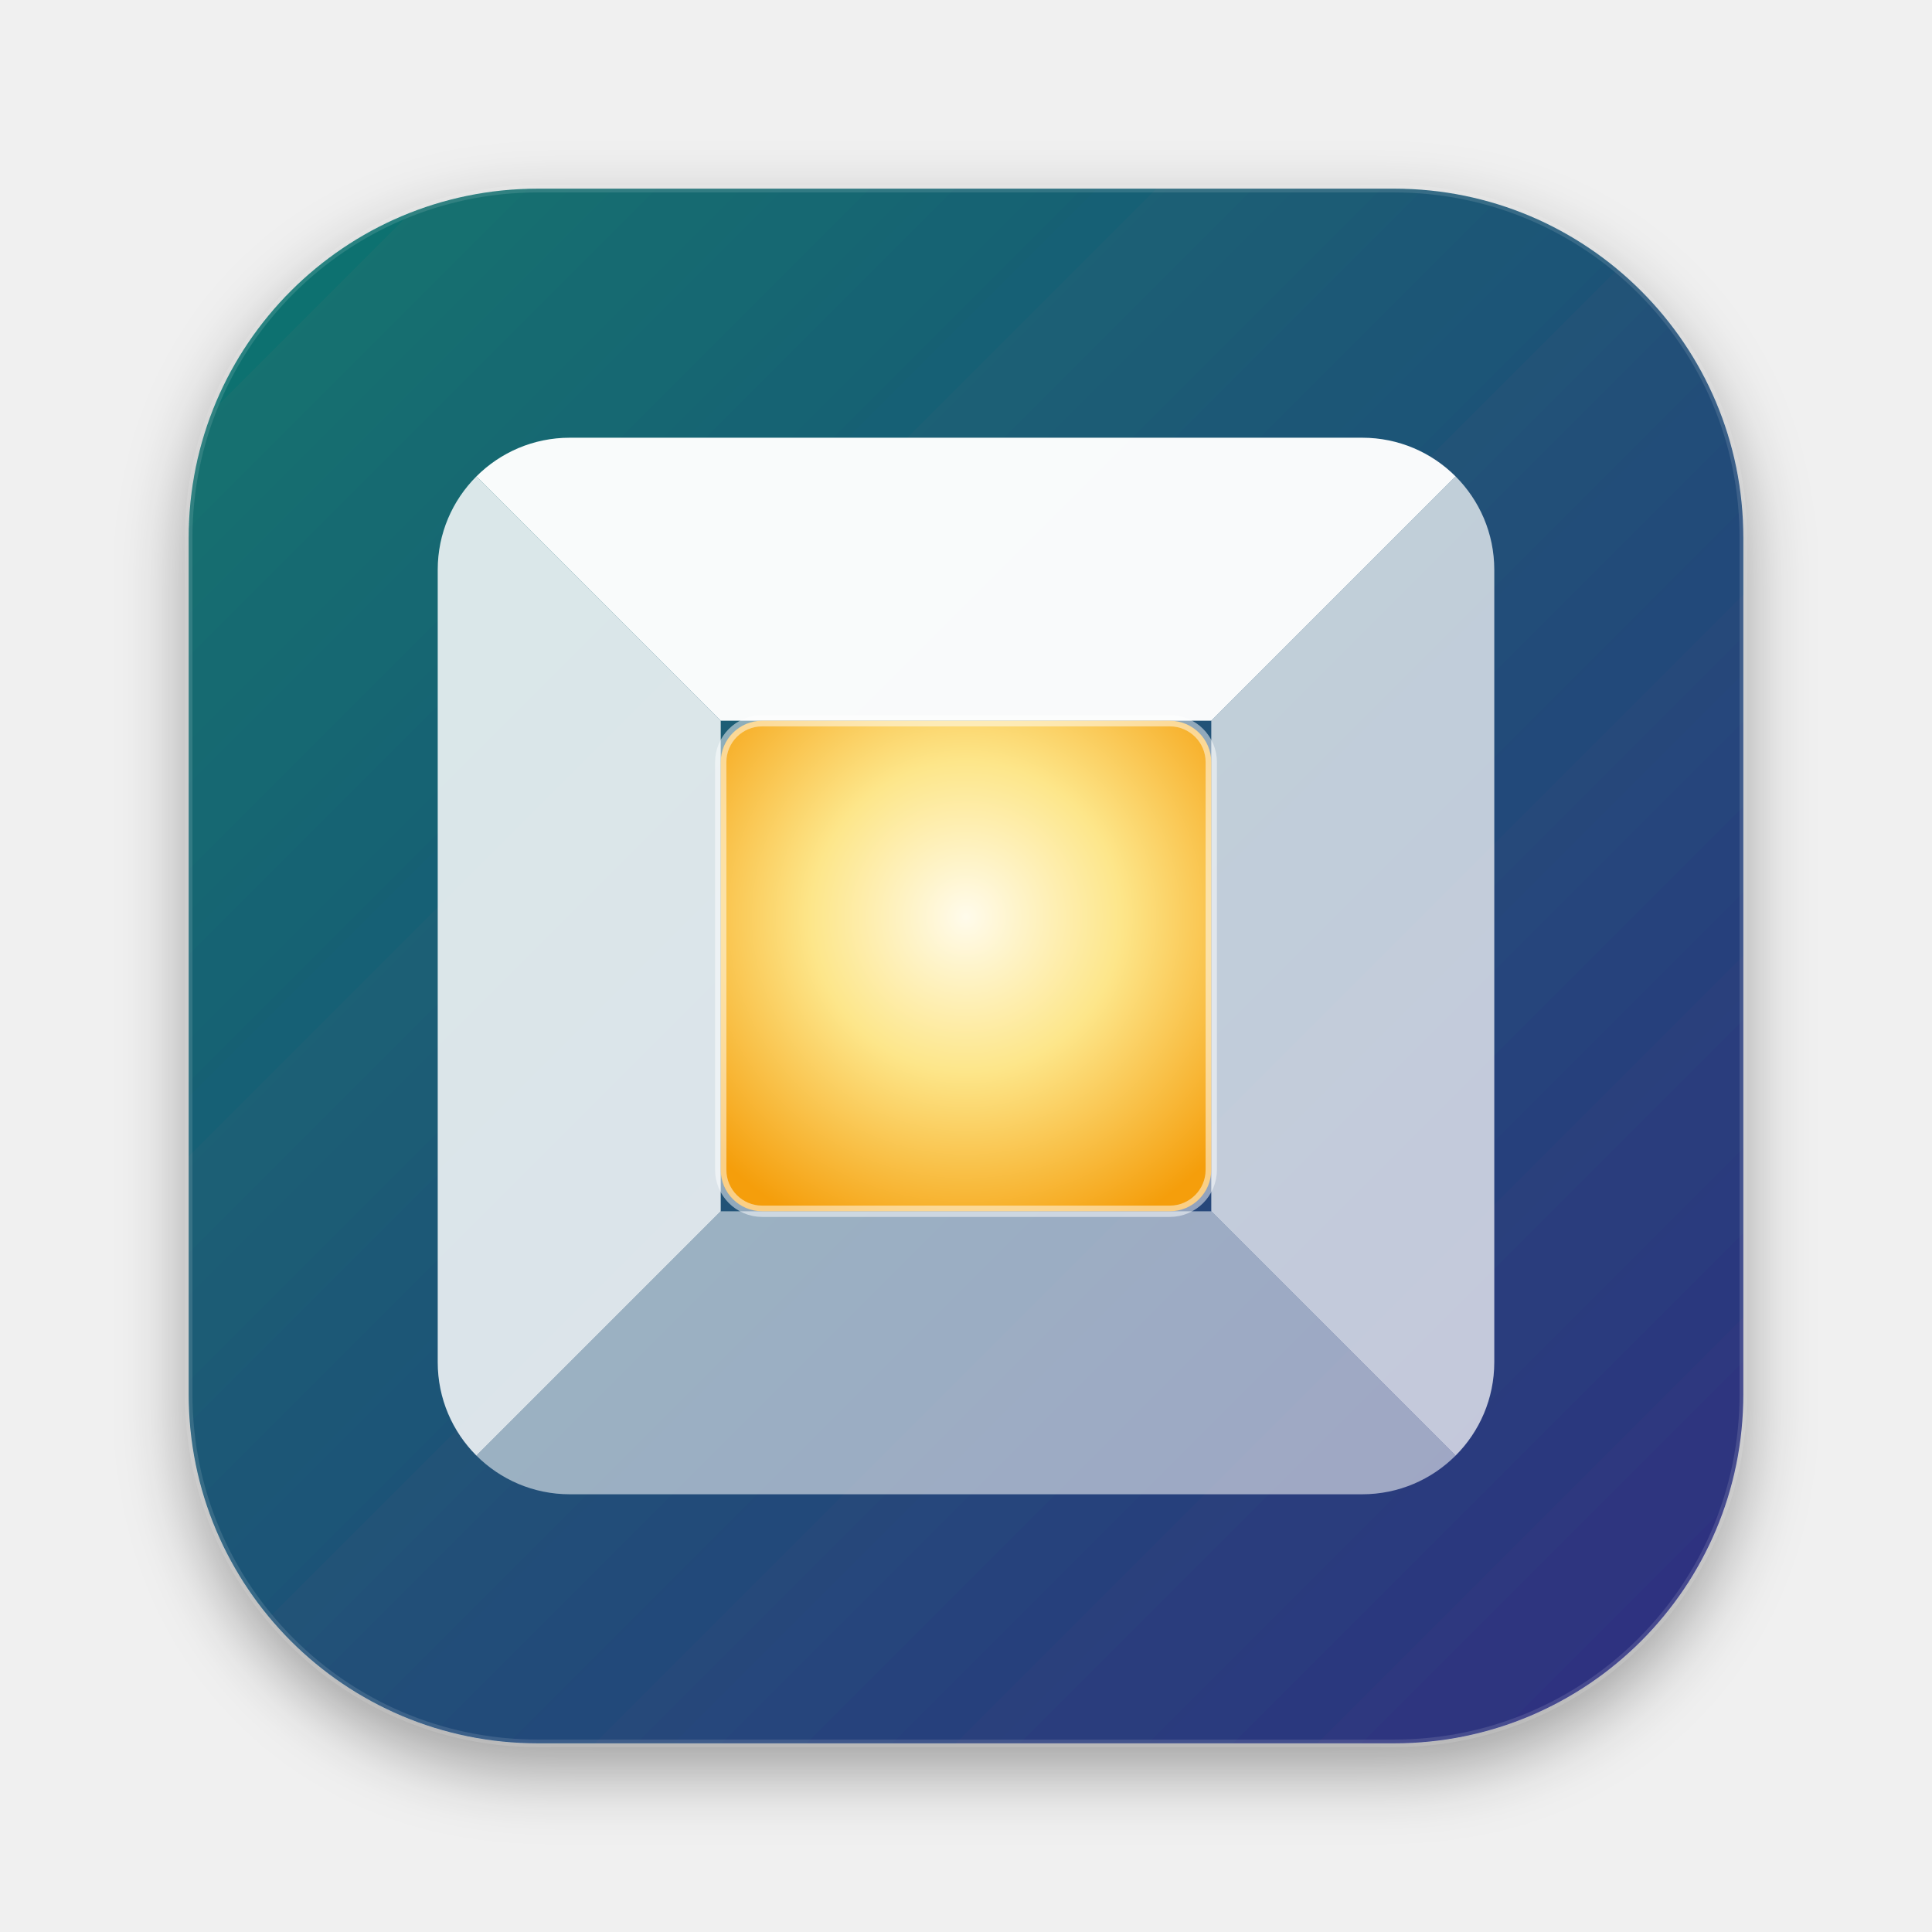
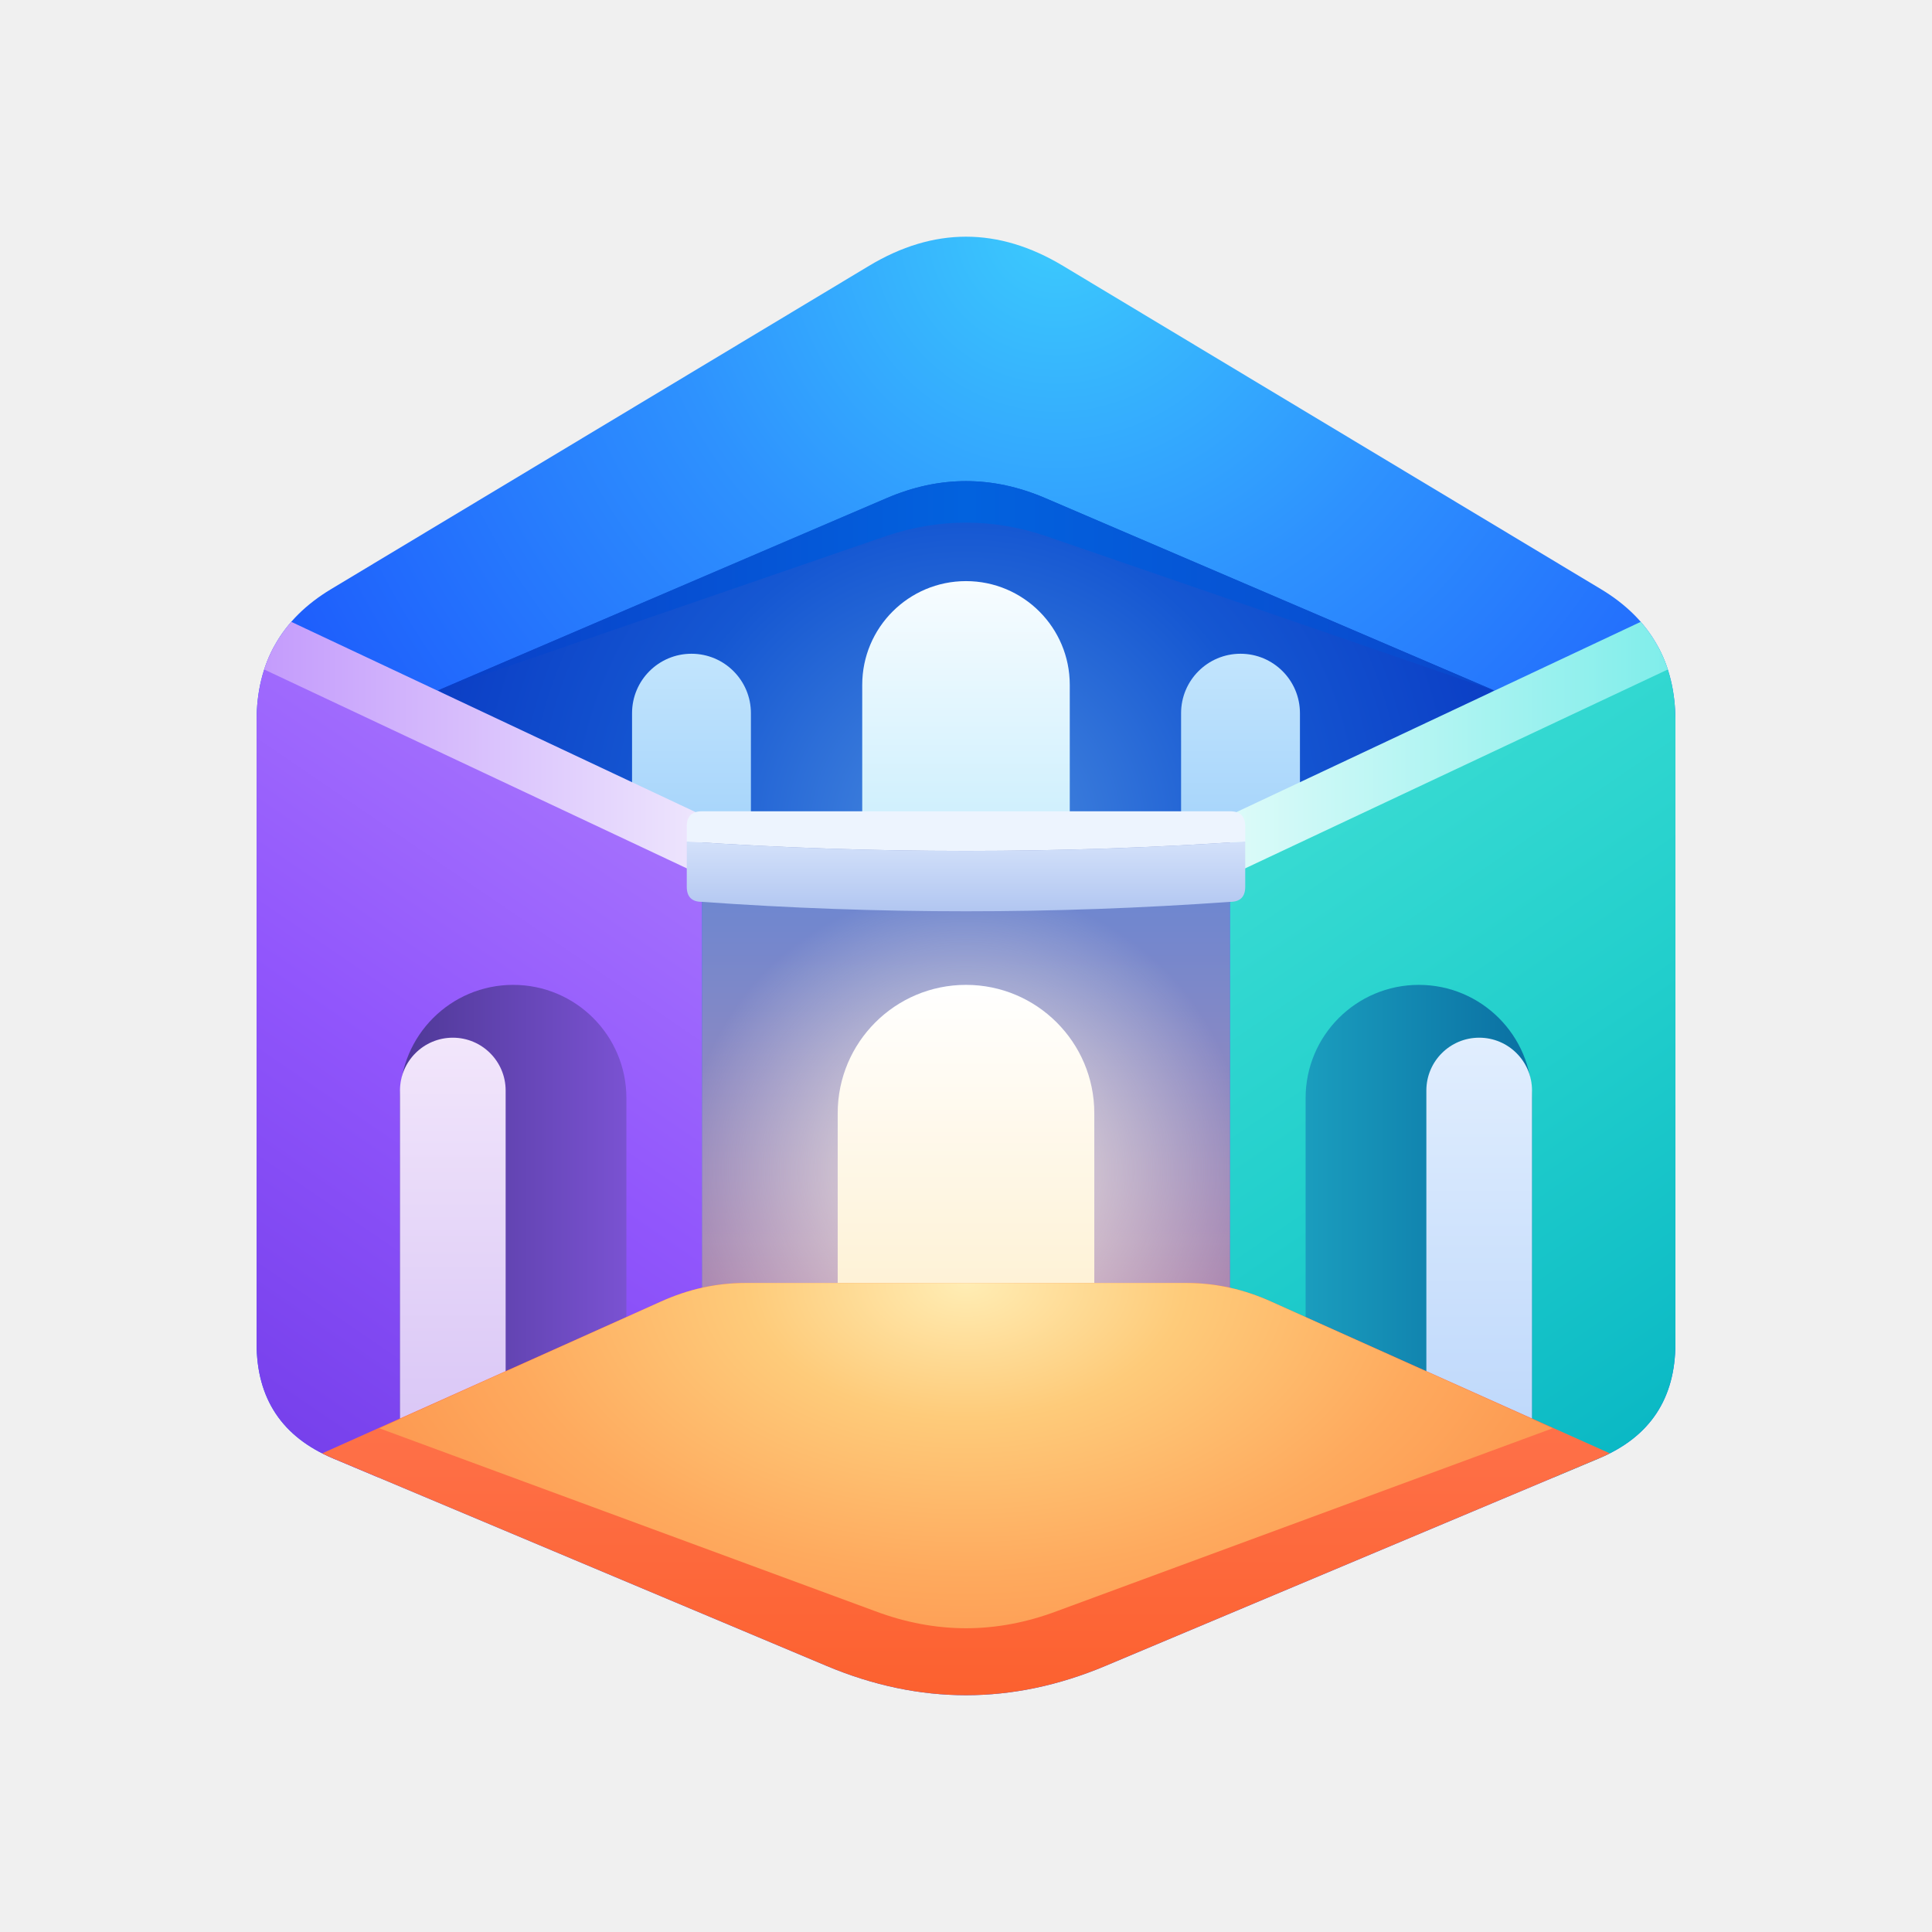
<svg xmlns="http://www.w3.org/2000/svg" viewBox="0 0 1024 1024" width="1024" height="1024">
  <defs>
-     <linearGradient id="bg" x1="0" y1="0" x2="1" y2="1">
-       <stop offset="0" stop-color="#0f766e" />
-       <stop offset="1" stop-color="#312e81" />
+     <path id="hexagon" d="M460.6,140.9 Q512,110 563.4,140.9 L848.6,312.3 Q888,336 888,382 L888,712 Q888,756 847.4,773 L585.8,883 Q512,914 438.2,883 L176.6,773 Q136,756 136,712 L136,382 Q136,336 175.4,312.3 Z" />
+     <clipPath id="clip-hexagon">
+       <use href="#hexagon" />
+     </clipPath>
+     <radialGradient id="grad-rim" gradientUnits="userSpaceOnUse" cx="560" cy="120" r="470">
+       <stop offset="0" stop-color="#3CCBFD" />
+       <stop offset="0.45" stop-color="#2E92FE" />
+       <stop offset="1" stop-color="#1D5BFC" />
+     </radialGradient>
+     <radialGradient id="grad-upper-wall" gradientUnits="userSpaceOnUse" cx="512" cy="440" r="300">
+       <stop offset="0" stop-color="#4A8BDF" />
+       <stop offset="0.55" stop-color="#1557D2" />
+       <stop offset="1" stop-color="#0A3CC4" />
+     </radialGradient>
+     <linearGradient id="grad-rim-lip" gradientUnits="userSpaceOnUse" x1="232" y1="0" x2="792" y2="0">
+       <stop offset="0" stop-color="#0A3FC8" />
+       <stop offset="0.5" stop-color="#0262DE" />
+       <stop offset="1" stop-color="#0A47CC" />
    </linearGradient>
-     <radialGradient id="light" cx="0.5" cy="0.4" r="0.7">
-       <stop offset="0" stop-color="#fffbeb" />
-       <stop offset="0.45" stop-color="#fde68a" />
-       <stop offset="1" stop-color="#f59e0b" />
+     <linearGradient id="grad-window" gradientUnits="userSpaceOnUse" x1="0" y1="300" x2="0" y2="440">
+       <stop offset="0" stop-color="#FAFDFF" />
+       <stop offset="1" stop-color="#CDEFFD" />
+     </linearGradient>
+     <linearGradient id="grad-window-small" gradientUnits="userSpaceOnUse" x1="0" y1="340" x2="0" y2="440">
+       <stop offset="0" stop-color="#C4E6FD" />
+       <stop offset="1" stop-color="#A6D4FB" />
+     </linearGradient>
+     <linearGradient id="grad-back-wall" gradientUnits="userSpaceOnUse" x1="0" y1="476" x2="0" y2="690">
+       <stop offset="0" stop-color="#6E87D0" />
+       <stop offset="1" stop-color="#B08AB0" />
+     </linearGradient>
+     <radialGradient id="grad-door-glow" gradientUnits="userSpaceOnUse" cx="512" cy="620" r="150">
+       <stop offset="0" stop-color="#FFF6E6" stop-opacity="0.9" />
+       <stop offset="1" stop-color="#FFF6E6" stop-opacity="0" />
    </radialGradient>
-     <filter id="shadow" x="-10%" y="-10%" width="120%" height="125%">
-       <feDropShadow dx="0" dy="14" stdDeviation="18" flood-color="#000" flood-opacity="0.35" />
-     </filter>
-     <clipPath id="roof">
-       <rect x="232" y="232" width="560" height="560" rx="70" />
-     </clipPath>
+     <linearGradient id="grad-door" gradientUnits="userSpaceOnUse" x1="0" y1="522" x2="0" y2="690">
+       <stop offset="0" stop-color="#FFFFFF" />
+       <stop offset="1" stop-color="#FEF1D4" />
+     </linearGradient>
+     <linearGradient id="grad-wall-left" gradientUnits="userSpaceOnUse" x1="372" y1="440" x2="140" y2="780">
+       <stop offset="0" stop-color="#A673FD" />
+       <stop offset="0.45" stop-color="#9156FC" />
+       <stop offset="1" stop-color="#743EEA" />
+     </linearGradient>
+     <linearGradient id="grad-wall-right" gradientUnits="userSpaceOnUse" x1="652" y1="440" x2="884" y2="780">
+       <stop offset="0" stop-color="#3ADCD3" />
+       <stop offset="0.45" stop-color="#22CFCC" />
+       <stop offset="1" stop-color="#08B6C4" />
+     </linearGradient>
+     <linearGradient id="grad-reveal-left" gradientUnits="userSpaceOnUse" x1="212" y1="0" x2="332" y2="0">
+       <stop offset="0" stop-color="#4E3896" />
+       <stop offset="1" stop-color="#7A52D2" />
+     </linearGradient>
+     <linearGradient id="grad-reveal-right" gradientUnits="userSpaceOnUse" x1="812" y1="0" x2="692" y2="0">
+       <stop offset="0" stop-color="#0A6FA2" />
+       <stop offset="1" stop-color="#1A9DBE" />
+     </linearGradient>
+     <linearGradient id="grad-opening-left" gradientUnits="userSpaceOnUse" x1="0" y1="550" x2="0" y2="760">
+       <stop offset="0" stop-color="#F2E6FB" />
+       <stop offset="1" stop-color="#D9C6F6" />
+     </linearGradient>
+     <linearGradient id="grad-opening-right" gradientUnits="userSpaceOnUse" x1="0" y1="550" x2="0" y2="760">
+       <stop offset="0" stop-color="#E1EEFE" />
+       <stop offset="1" stop-color="#BED8FB" />
+     </linearGradient>
+     <linearGradient id="grad-cornice-left" gradientUnits="userSpaceOnUse" x1="136" y1="0" x2="372" y2="0">
+       <stop offset="0" stop-color="#C39AFC" />
+       <stop offset="1" stop-color="#EEE6FD" />
+     </linearGradient>
+     <linearGradient id="grad-cornice-right" gradientUnits="userSpaceOnUse" x1="888" y1="0" x2="652" y2="0">
+       <stop offset="0" stop-color="#7EEDEA" />
+       <stop offset="1" stop-color="#DDFBF9" />
+     </linearGradient>
+     <linearGradient id="grad-ledge" gradientUnits="userSpaceOnUse" x1="0" y1="446" x2="0" y2="486">
+       <stop offset="0" stop-color="#D3E1FA" />
+       <stop offset="1" stop-color="#AFC4F0" />
+     </linearGradient>
+     <linearGradient id="grad-floor-lip" gradientUnits="userSpaceOnUse" x1="0" y1="760" x2="0" y2="914">
+       <stop offset="0" stop-color="#FE7048" />
+       <stop offset="1" stop-color="#FC5F2C" />
+     </linearGradient>
+     <radialGradient id="grad-floor" gradientUnits="userSpaceOnUse" cx="512" cy="680" r="330" gradientTransform="translate(512 680) scale(1 0.62) translate(-512 -680)">
+       <stop offset="0" stop-color="#FFEDB4" />
+       <stop offset="0.35" stop-color="#FECB7A" />
+       <stop offset="0.75" stop-color="#FEAA5E" />
+       <stop offset="1" stop-color="#FD9A52" />
+     </radialGradient>
  </defs>
-   <rect x="100" y="100" width="824" height="824" rx="185" fill="url(#bg)" filter="url(#shadow)" />
-   <rect x="100" y="100" width="824" height="824" rx="185" fill="none" stroke="#ffffff" stroke-opacity="0.12" stroke-width="4" />
-   <g clip-path="url(#roof)">
-     <polygon points="232,232 792,232 642,382 382,382" fill="#ffffff" fill-opacity="0.97" />
-     <polygon points="792,232 792,792 642,642 642,382" fill="#ffffff" fill-opacity="0.72" />
-     <polygon points="232,792 792,792 642,642 382,642" fill="#ffffff" fill-opacity="0.55" />
-     <polygon points="232,232 232,792 382,642 382,382" fill="#ffffff" fill-opacity="0.84" />
+   <use href="#hexagon" fill="url(#grad-rim)" />
+   <g clip-path="url(#clip-hexagon)">
+     <path id="upper-wall" fill="url(#grad-upper-wall)" d="M232,366 L470,264 Q512,246 554,264 L792,366 L652,440 L372,440 Z" />
+     <path id="rim-lip" fill="url(#grad-rim-lip)" d="M232,366 L470,264 Q512,246 554,264 L792,366 L554,284 Q512,270 470,284 Z" />
+     <path id="window-left" fill="url(#grad-window-small)" d="M335,440 V378 A31.5,31.5 0 0 1 398,378 V440 Z" />
+     <path id="window-centre" fill="url(#grad-window)" d="M457,440 V363 A55,55 0 0 1 567,363 V440 Z" />
+     <path id="window-right" fill="url(#grad-window-small)" d="M626,440 V378 A31.5,31.5 0 0 1 689,378 V440 Z" />
+     <rect id="back-wall" fill="url(#grad-back-wall)" x="372" y="440" width="280" height="260" />
+     <ellipse id="door-glow" fill="url(#grad-door-glow)" cx="512" cy="620" rx="150" ry="150" />
+     <path id="door-centre" fill="url(#grad-door)" d="M444,700 V590 A68,68 0 0 1 580,590 V700 Z" />
+     <path id="wall-left" fill="url(#grad-wall-left)" d="M100,322 L372,450 V720 L100,820 Z" />
+     <path id="wall-right" fill="url(#grad-wall-right)" d="M924,322 L652,450 V720 L924,820 Z" />
+     <path id="door-left" fill="url(#grad-reveal-left)" d="M212,780 V582 A60,60 0 0 1 332,582 V780 Z" />
+     <path id="door-left-opening" fill="url(#grad-opening-left)" d="M212,780 V578 A28,28 0 0 1 268,578 V780 Z" />
+     <path id="door-right" fill="url(#grad-reveal-right)" d="M692,780 V582 A60,60 0 0 1 812,582 V780 Z" />
+     <path id="door-right-opening" fill="url(#grad-opening-right)" d="M756,780 V578 A28,28 0 0 1 812,578 V780 Z" />
+     <path id="cornice-left" fill="url(#grad-cornice-left)" d="M100,304 L372,432 V464 L100,336 Z" />
+     <path id="cornice-right" fill="url(#grad-cornice-right)" d="M924,304 L652,432 V464 L924,336 Z" />
+     <path id="ledge-front" fill="url(#grad-ledge)" d="M364,446 Q512,456 660,446 V470 Q660,478 652,478 Q512,488 372,478 Q364,478 364,470 Z" />
+     <path id="ledge-top" fill="#EDF4FE" d="M372,430 H652 Q660,430 660,438 V446 Q512,456 364,446 V438 Q364,430 372,430 Z" />
+     <path id="floor-lip" fill="url(#grad-floor-lip)" d="M100,802 L350,690 Q372,680 395,680 H629 Q652,680 674,690 L924,802 V1000 H100 Z" />
+     <path id="floor" fill="url(#grad-floor)" d="M201,757 L350,690 Q372,680 395,680 H629 Q652,680 674,690 L823,757 L560,854 Q512,872 464,854 Z" />
  </g>
-   <rect x="382" y="382" width="260" height="260" rx="22" fill="url(#light)" />
-   <rect x="382" y="382" width="260" height="260" rx="22" fill="none" stroke="#ffffff" stroke-opacity="0.5" stroke-width="6" />
</svg>
